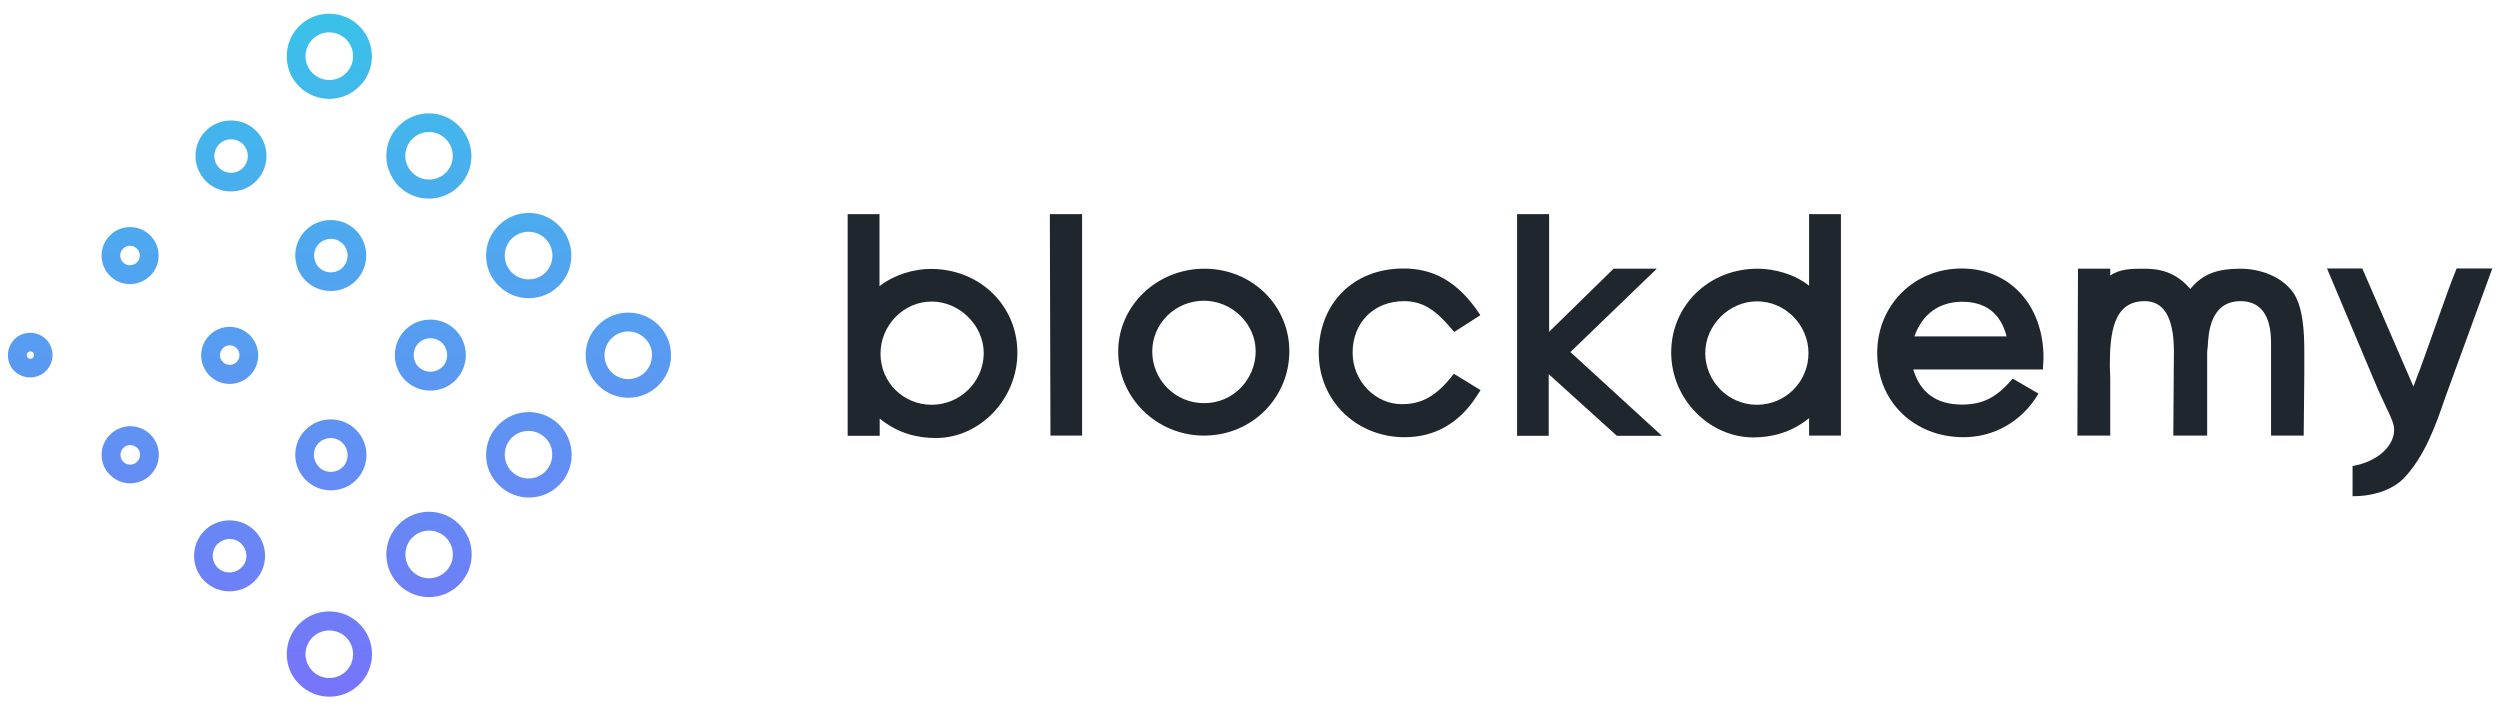
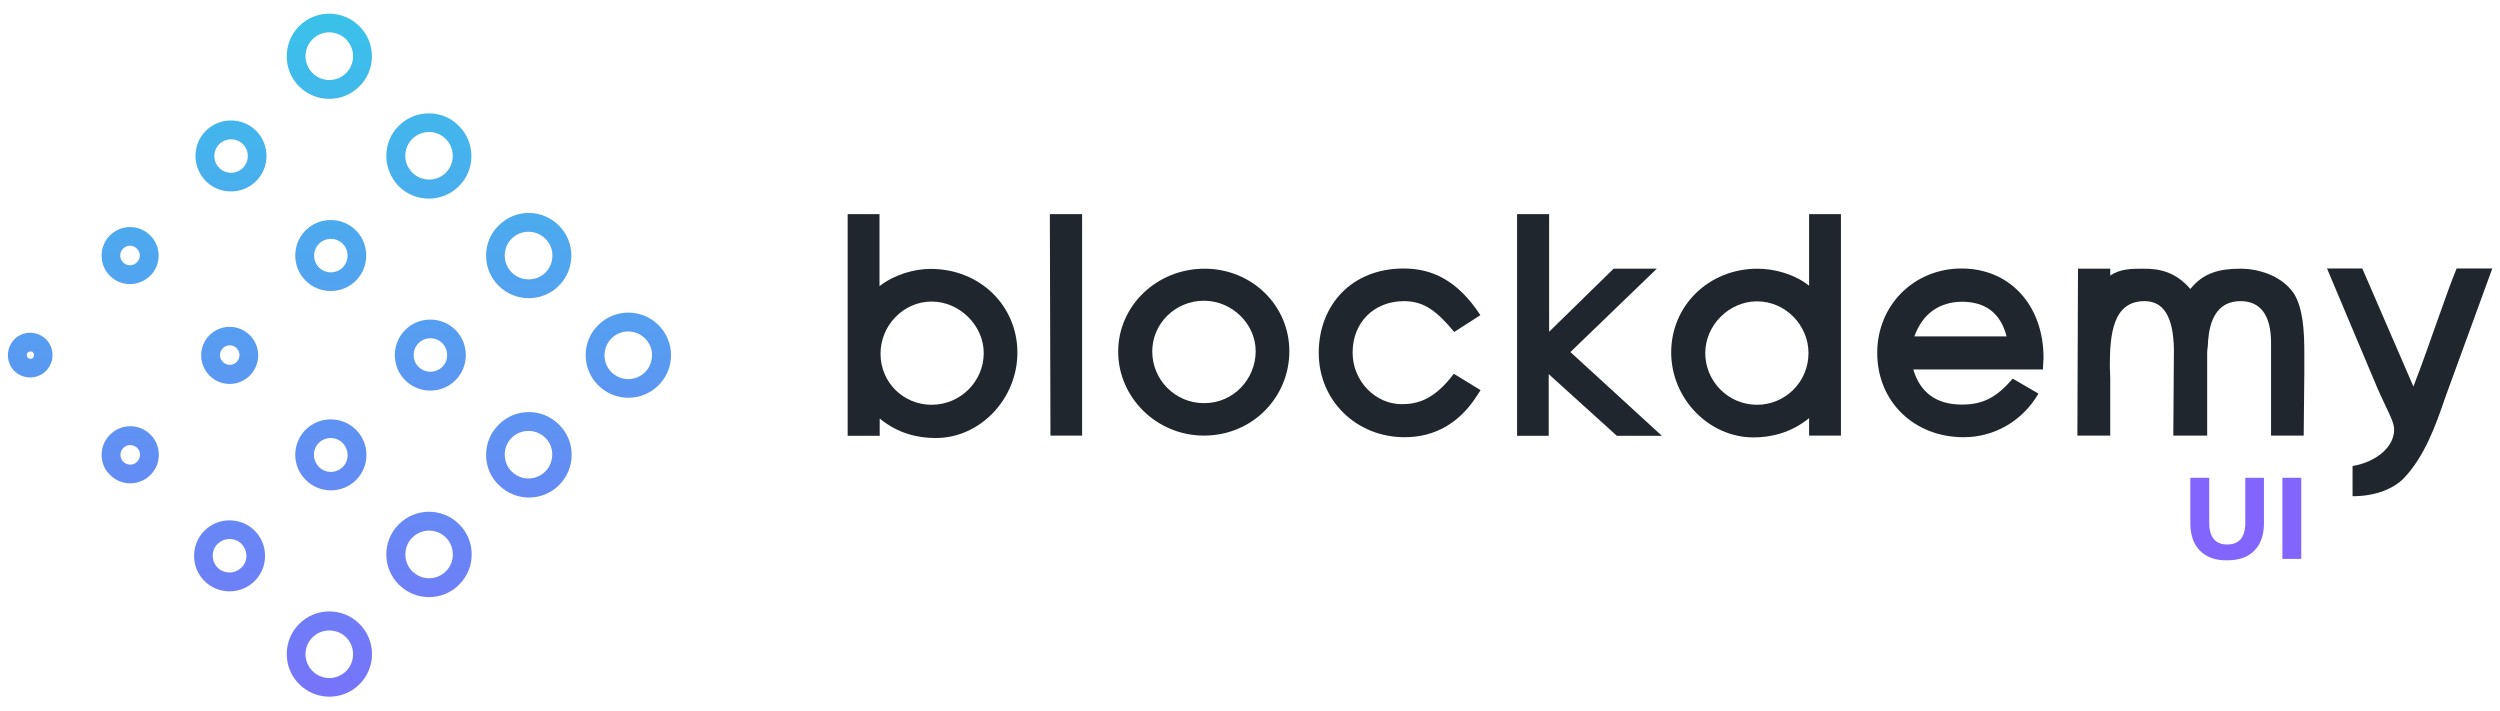
<svg xmlns="http://www.w3.org/2000/svg" xmlns:xlink="http://www.w3.org/1999/xlink" version="1.1" id="Capa_1" x="0px" y="0px" viewBox="0 0 1232.8 350.3" style="enable-background:new 0 0 1232.8 350.3;" xml:space="preserve">
  <style type="text/css">
	.st0{fill:#1F262D;}
	.st1{clip-path:url(#SVGID_2_);fill:url(#SVGID_3_);}
	.st2{clip-path:url(#SVGID_5_);fill:url(#SVGID_6_);}
	.st3{clip-path:url(#SVGID_8_);fill:url(#SVGID_9_);}
	.st4{clip-path:url(#SVGID_11_);fill:url(#SVGID_12_);}
	.st5{clip-path:url(#SVGID_14_);fill:url(#SVGID_15_);}
	.st6{clip-path:url(#SVGID_17_);fill:url(#SVGID_18_);}
	.st7{clip-path:url(#SVGID_20_);fill:url(#SVGID_21_);}
	.st8{clip-path:url(#SVGID_23_);fill:url(#SVGID_24_);}
	.st9{clip-path:url(#SVGID_26_);fill:url(#SVGID_27_);}
	.st10{clip-path:url(#SVGID_29_);fill:url(#SVGID_30_);}
	.st11{clip-path:url(#SVGID_32_);fill:url(#SVGID_33_);}
	.st12{clip-path:url(#SVGID_35_);fill:url(#SVGID_36_);}
	.st13{clip-path:url(#SVGID_38_);fill:url(#SVGID_39_);}
	.st14{clip-path:url(#SVGID_41_);fill:url(#SVGID_42_);}
	.st15{clip-path:url(#SVGID_44_);fill:url(#SVGID_45_);}
	.st16{clip-path:url(#SVGID_47_);fill:url(#SVGID_48_);}
+ 	.st17{fill:#8265FC;}
</style>
  <g>
    <g>
      <path class="st0" d="M501.7,173.9c0,22.8-18.4,42.1-40.2,42.1c-8.6,0-18.4-2-27.7-9.6v8.5H418V105.6h15.7v35.5    c7.3-5.7,17.1-8.5,25.2-8.5C483.4,132.6,501.7,150.9,501.7,173.9z M485.1,174.1c0-13.7-12-25.4-25.7-25.4    c-13.9,0-25.2,11.8-25.2,25.7c0,14.2,11.3,25.2,25.2,25.2C473.6,199.6,485.1,188.1,485.1,174.1z" />
      <path class="st0" d="M533.6,214.8H518l-0.3-109.2h15.9L533.6,214.8L533.6,214.8z" />
      <path class="st0" d="M635.8,173.2c0,22.8-18.3,41.6-42.1,41.6c-23.5,0-42.3-18.9-42.3-41.4c0-22.7,19.1-40.9,42.6-40.9    C617.2,132.5,635.8,150.5,635.8,173.2z M619.2,173.2c0-13.5-11.7-24.9-25.5-24.9c-14.2,0-25.5,11.3-25.5,25    c0,14,11.3,25.5,25.5,25.5C608.2,198.9,619.2,186.9,619.2,173.2z" />
      <path class="st0" d="M692.6,215.6c-23.5,0-42.3-17.8-42.3-41.6c0-23.7,16.4-41.6,41.8-41.6c13.9,0,26.5,5.6,37.9,23l-12.9,8.3    c-8.3-10-14.7-15.2-24.7-15.2c-14.9,0-25.4,10.5-25.4,25.4c0,14,11.2,25.4,24.2,25.4c7.4,0,15.9-1.9,25.7-15l13.2,8.1l-1.9,2.9    C719.6,208.7,707.5,215.6,692.6,215.6z" />
      <path class="st0" d="M763.9,105.6v58l31.8-31.1H817l-42.6,41.1l45.1,41.3h-22.2l-33.6-30.4v30.4h-15.6V105.6H763.9z" />
      <path class="st0" d="M892.1,140.9v-35.3h15.7v109.2h-15.7v-8.6c-9.1,7.4-19.1,9.5-27.4,9.5c-22,0-40.6-19.1-40.6-41.9    c0-23.2,18.6-41.3,42.6-41.3C875,132.5,885,135.2,892.1,140.9z M891.8,174.1c0-13.7-11.3-25.5-25.4-25.5    c-13.7,0-25.5,11.7-25.5,25.5c0,13.9,11.3,25.5,25.5,25.5C880.4,199.6,891.8,188.3,891.8,174.1z" />
      <path class="st0" d="M943.5,182.3c3.4,11.2,11.2,17.2,24,17.2c10.3,0,17.1-3.5,25-12.8l12.7,7.4c-7.8,13.4-21.6,21.5-36.9,21.5    c-24.3,0-42.6-17.4-42.6-41.6c0-23.5,18.1-41.6,41.6-41.6c23.8,0,40.4,18.1,40.4,44.1l-0.3,5.7h-63.9V182.3z M944,165.9h45.5    c-3-11.8-10.8-17.1-22-17.1C956.3,148.9,948.1,154.6,944,165.9z" />
      <path class="st0" d="M1131.2,144.8c4.4,7.1,5.1,18.1,5.1,28.9v5.4c0,1.7,0,3.4,0,5.1l-0.3,30.6h-16.1V169c0-13.5-5.2-20.5-15-20.5    c-14.9,0-15.9,15.6-16.2,22.3c-0.2,1-0.2,2-0.3,2.7v41.3h-16.7l0.3-42.1c-0.2-17.4-5.6-24.2-14.5-24.2c-15.6,0-17.1,16.4-17.1,32    c0,2,0.2,3.9,0.2,5.9v5.6v22.8h-16.2l0.3-82.3h15.9v3.4c4.9-3.4,10.5-3.4,16.7-3.4c7.4,0,15.4,1.4,22.8,10c6.3-7.8,14-10,24.7-10    C1114.3,132.5,1125.4,136.2,1131.2,144.8z" />
      <path class="st0" d="M1185.3,235.9c-4.6,4.7-13.2,8.8-25.2,8.8v-14.9c11.8-2,20.5-9.5,20.5-17.9c0-3-1.7-6.4-4.2-11.7    c-1.5-3.2-3.4-7.1-5.4-12l-23.5-55.8h17.4l25.2,58.2c4.4-11.2,8.3-22.7,12-33c3.2-9.1,6.9-19.4,9.3-25.2h17.6l-23.2,63.6    C1201,210.1,1195.6,225.1,1185.3,235.9z" />
    </g>
    <g>
      <g>
        <g>
          <g>
-             <defs>
-               <path id="SVGID_1_" d="M141.4,322.6c0-5.4,2-10.8,6.1-14.9c4-4,9.2-6.2,14.9-6.2c5.6,0,10.9,2.2,14.9,6.2L174,311l3.3-3.3        c8.2,8.2,8.2,21.5,0,29.7s-21.5,8.2-29.7,0C143.4,333.3,141.4,327.9,141.4,322.6z M174.1,322.6c0-3-1.1-6-3.4-8.3l0,0        c-2.2-2.2-5.2-3.4-8.3-3.4s-6.1,1.2-8.3,3.4c-4.6,4.6-4.6,12,0,16.6s12,4.6,16.6,0C173,328.6,174.1,325.6,174.1,322.6z" />
-             </defs>
-             <clipPath id="SVGID_2_">
-               <use xlink:href="#SVGID_1_" style="overflow:visible;" />
-             </clipPath>
-             <linearGradient id="SVGID_3_" gradientUnits="userSpaceOnUse" x1="167.05" y1="202.2" x2="167.05" y2="655.2" gradientTransform="matrix(1 0 0 1 0 -248)">
-               <stop offset="0" style="stop-color:#30CEE7" />
-               <stop offset="1" style="stop-color:#8265FC" />
-             </linearGradient>
-             <polygon class="st1" points="170.6,407.2 -59.5,177.2 163.6,-45.8 393.6,184.2      " />
-           </g>
-         </g>
-       </g>
-       <g>
-         <g>
-           <g>
-             <defs>
-               <path id="SVGID_4_" d="M190.5,273.4c0-5.6,2.2-10.9,6.2-14.9c8.2-8.2,21.5-8.2,29.7,0l0,0c4,4,6.2,9.2,6.2,14.9        s-2.2,10.9-6.2,14.9c-8.2,8.2-21.5,8.2-29.7,0C192.7,284.3,190.5,279,190.5,273.4z M223.3,273.4c0-3.1-1.2-6.1-3.4-8.3l0,0        c-4.6-4.6-12-4.6-16.6,0c-2.2,2.2-3.4,5.2-3.4,8.3c0,3.1,1.2,6.1,3.4,8.3c4.6,4.6,12,4.6,16.6,0        C222.1,279.5,223.3,276.6,223.3,273.4z" />
-             </defs>
-             <clipPath id="SVGID_5_">
-               <use xlink:href="#SVGID_4_" style="overflow:visible;" />
-             </clipPath>
-             <linearGradient id="SVGID_6_" gradientUnits="userSpaceOnUse" x1="167.05" y1="202.2" x2="167.05" y2="655.2" gradientTransform="matrix(1 0 0 1 0 -248)">
-               <stop offset="0" style="stop-color:#30CEE7" />
-               <stop offset="1" style="stop-color:#8265FC" />
-             </linearGradient>
-             <polygon class="st2" points="170.6,407.2 -59.5,177.2 163.6,-45.8 393.6,184.2      " />
-           </g>
-         </g>
-       </g>
-       <g>
-         <g>
-           <g>
-             <defs>
-               <path id="SVGID_7_" d="M239.7,224.3c0-5.6,2.2-10.9,6.2-14.9s9.2-6.2,14.9-6.2c5.6,0,10.8,2.2,14.8,6.1l0.1,0.1        c4,4,6.2,9.2,6.2,14.9l0,0c0,5.6-2.2,10.9-6.2,14.9c-8.2,8.2-21.5,8.2-29.7,0C241.8,235.2,239.7,229.9,239.7,224.3z M269,216        L269,216c-2.3-2.3-5.2-3.5-8.4-3.5c-3.1,0-6.1,1.2-8.3,3.4s-3.4,5.2-3.4,8.3s1.2,6.1,3.4,8.3c4.6,4.6,12,4.6,16.6,0        c2.2-2.2,3.4-5.2,3.4-8.3C272.4,221.2,271.2,218.2,269,216z" />
-             </defs>
-             <clipPath id="SVGID_8_">
-               <use xlink:href="#SVGID_7_" style="overflow:visible;" />
-             </clipPath>
-             <linearGradient id="SVGID_9_" gradientUnits="userSpaceOnUse" x1="167.05" y1="202.2" x2="167.05" y2="655.2" gradientTransform="matrix(1 0 0 1 0 -248)">
-               <stop offset="0" style="stop-color:#30CEE7" />
-               <stop offset="1" style="stop-color:#8265FC" />
-             </linearGradient>
-             <polygon class="st3" points="170.6,407.2 -59.5,177.2 163.6,-45.8 393.6,184.2      " />
-           </g>
-         </g>
-       </g>
-       <g>
-         <g>
-           <g>
-             <defs>
-               <path id="SVGID_10_" d="M288.8,175.1c0-5.6,2.2-10.9,6.2-14.8c8.2-8.2,21.5-8.2,29.7,0l0,0c4,4,6.2,9.2,6.2,14.9        c0,5.6-2.2,10.9-6.2,14.8c-8.2,8.2-21.5,8.2-29.7,0C291,186,288.8,180.7,288.8,175.1z M318.1,166.9c-4.6-4.6-12.1-4.6-16.6,0        c-2.2,2.2-3.4,5.2-3.4,8.3s1.2,6.1,3.4,8.3c4.6,4.6,12,4.6,16.6,0c2.2-2.2,3.4-5.2,3.4-8.3C321.6,172,320.3,169.1,318.1,166.9        L318.1,166.9z" />
-             </defs>
-             <clipPath id="SVGID_11_">
-               <use xlink:href="#SVGID_10_" style="overflow:visible;" />
-             </clipPath>
-             <linearGradient id="SVGID_12_" gradientUnits="userSpaceOnUse" x1="167.05" y1="202.2" x2="167.05" y2="655.2" gradientTransform="matrix(1 0 0 1 0 -248)">
-               <stop offset="0" style="stop-color:#30CEE7" />
-               <stop offset="1" style="stop-color:#8265FC" />
-             </linearGradient>
-             <polygon class="st4" points="170.6,407.2 -59.5,177.2 163.6,-45.8 393.6,184.2      " />
-           </g>
-         </g>
-       </g>
-       <g>
-         <g>
-           <g>
-             <defs>
-               <path id="SVGID_13_" d="M3.9,175.1c0-3,1.2-5.7,3.2-7.8c2.1-2.1,4.9-3.2,7.8-3.2c3,0,5.7,1.2,7.8,3.2l-3.3,3.3l3.3-3.3        c2.1,2.1,3.2,4.9,3.2,7.8c0,3-1.2,5.7-3.2,7.8c-4.3,4.3-11.3,4.3-15.7,0C5,180.9,3.9,178.1,3.9,175.1z M16.8,175.1        c0-0.3-0.1-0.8-0.5-1.3l0,0c-0.5-0.5-1-0.5-1.3-0.5s-0.8,0.1-1.3,0.5c-0.5,0.5-0.5,1-0.5,1.3s0.1,0.8,0.5,1.3        c0.7,0.7,1.9,0.7,2.6,0C16.7,176,16.8,175.4,16.8,175.1z" />
-             </defs>
-             <clipPath id="SVGID_14_">
-               <use xlink:href="#SVGID_13_" style="overflow:visible;" />
-             </clipPath>
-             <linearGradient id="SVGID_15_" gradientUnits="userSpaceOnUse" x1="167.05" y1="202.2" x2="167.05" y2="655.2" gradientTransform="matrix(1 0 0 1 0 -248)">
-               <stop offset="0" style="stop-color:#30CEE7" />
-               <stop offset="1" style="stop-color:#8265FC" />
-             </linearGradient>
-             <polygon class="st5" points="170.6,407.2 -59.5,177.2 163.6,-45.8 393.6,184.2      " />
-           </g>
-         </g>
-       </g>
-       <g>
-         <g>
-           <g>
-             <defs>
-               <path id="SVGID_16_" d="M50.1,224.3c0-3.7,1.4-7.2,4.1-9.9l0.1-0.1c5.5-5.5,14.4-5.5,19.9,0l0,0c5.5,5.5,5.5,14.4,0,19.9        l-0.1,0.1c-5.5,5.4-14.4,5.4-19.8-0.1C51.5,231.6,50.1,228,50.1,224.3z M60.8,220.9L60.8,220.9c-0.9,0.9-1.4,2.1-1.4,3.4        c0,1.3,0.5,2.5,1.4,3.4c1.9,1.9,4.9,1.9,6.8,0l0.1-0.1c1.8-1.9,1.8-4.9,0-6.7C65.6,219,62.6,219,60.8,220.9z" />
-             </defs>
-             <clipPath id="SVGID_17_">
-               <use xlink:href="#SVGID_16_" style="overflow:visible;" />
-             </clipPath>
-             <linearGradient id="SVGID_18_" gradientUnits="userSpaceOnUse" x1="167.05" y1="202.2" x2="167.05" y2="655.2" gradientTransform="matrix(1 0 0 1 0 -248)">
-               <stop offset="0" style="stop-color:#30CEE7" />
-               <stop offset="1" style="stop-color:#8265FC" />
-             </linearGradient>
-             <polygon class="st6" points="170.6,407.2 -59.5,177.2 163.6,-45.8 393.6,184.2      " />
-           </g>
-         </g>
-       </g>
-       <g>
-         <g>
-           <g>
-             <defs>
-               <path id="SVGID_19_" d="M99.2,175.2c0-3.6,1.4-7.2,4.1-9.9c5.5-5.5,14.4-5.5,19.9,0s5.5,14.4,0,19.9s-14.4,5.5-19.9,0        C100.6,182.4,99.2,178.8,99.2,175.2z M118.1,175.1c0-1.2-0.5-2.5-1.4-3.4c-1.9-1.9-4.9-1.9-6.8,0s-1.9,4.9,0,6.8        c1.9,1.9,4.9,1.9,6.8,0C117.6,177.6,118.1,176.4,118.1,175.1z" />
-             </defs>
-             <clipPath id="SVGID_20_">
-               <use xlink:href="#SVGID_19_" style="overflow:visible;" />
-             </clipPath>
-             <linearGradient id="SVGID_21_" gradientUnits="userSpaceOnUse" x1="167.05" y1="202.2" x2="167.05" y2="655.2" gradientTransform="matrix(1 0 0 1 0 -248)">
-               <stop offset="0" style="stop-color:#30CEE7" />
-               <stop offset="1" style="stop-color:#8265FC" />
-             </linearGradient>
-             <polygon class="st7" points="170.6,407.2 -59.5,177.2 163.6,-45.8 393.6,184.2      " />
-           </g>
-         </g>
-       </g>
-       <g>
-         <g>
-           <g>
-             <defs>
-               <path id="SVGID_22_" d="M95.7,274.1c0-4.5,1.7-9,5.1-12.4c3.3-3.3,7.7-5.1,12.4-5.1s9.1,1.8,12.4,5.1l0,0        c3.3,3.3,5.1,7.7,5.1,12.4c0,4.7-1.8,9.1-5.1,12.4c-6.8,6.8-18,6.8-24.8,0C97.4,283.1,95.7,278.6,95.7,274.1z M121.5,274.1        c0-2.2-0.9-4.3-2.4-5.9l0,0c-1.6-1.6-3.6-2.4-5.9-2.4c-2.2,0-4.3,0.9-5.9,2.4c-3.2,3.2-3.2,8.5,0,11.7s8.5,3.2,11.7,0        C120.7,278.4,121.5,276.3,121.5,274.1z" />
-             </defs>
-             <clipPath id="SVGID_23_">
-               <use xlink:href="#SVGID_22_" style="overflow:visible;" />
-             </clipPath>
-             <linearGradient id="SVGID_24_" gradientUnits="userSpaceOnUse" x1="167.05" y1="202.2" x2="167.05" y2="655.2" gradientTransform="matrix(1 0 0 1 0 -248)">
-               <stop offset="0" style="stop-color:#30CEE7" />
-               <stop offset="1" style="stop-color:#8265FC" />
-             </linearGradient>
-             <polygon class="st8" points="170.6,407.2 -59.5,177.2 163.6,-45.8 393.6,184.2      " />
-           </g>
-         </g>
-       </g>
-       <g>
-         <g>
-           <g>
-             <defs>
-               <path id="SVGID_25_" d="M145.6,224.3c0-4.7,1.8-9.1,5.1-12.4c6.8-6.8,18-6.8,24.8,0l0.1,0.1c3.3,3.3,5.1,7.7,5.1,12.3        c0,4.7-1.8,9.1-5.1,12.4c-6.8,6.8-18,6.8-24.8,0l-0.1-0.1C147.4,233.3,145.6,228.9,145.6,224.3z M168.9,218.4        c-3.2-3.2-8.4-3.2-11.7,0c-1.6,1.6-2.4,3.6-2.4,5.9c0,2.2,0.9,4.3,2.4,5.9l0.1,0.1c3.2,3.2,8.4,3.2,11.7,0        c1.6-1.6,2.4-3.6,2.4-5.9S170.5,220,168.9,218.4L168.9,218.4z" />
-             </defs>
-             <clipPath id="SVGID_26_">
-               <use xlink:href="#SVGID_25_" style="overflow:visible;" />
-             </clipPath>
-             <linearGradient id="SVGID_27_" gradientUnits="userSpaceOnUse" x1="167.05" y1="202.2" x2="167.05" y2="655.2" gradientTransform="matrix(1 0 0 1 0 -248)">
-               <stop offset="0" style="stop-color:#30CEE7" />
-               <stop offset="1" style="stop-color:#8265FC" />
-             </linearGradient>
-             <polygon class="st9" points="170.6,407.2 -59.5,177.2 163.6,-45.8 393.6,184.2      " />
-           </g>
-         </g>
-       </g>
-       <g>
-         <g>
-           <g>
-             <defs>
-               <path id="SVGID_28_" d="M96.4,76.9c0-4.7,1.8-9.1,5.1-12.4c6.8-6.8,18-6.8,24.8,0s6.8,17.9,0.1,24.7l-0.1,0.1        c-3.3,3.3-7.7,5.1-12.4,5.1c-4.7,0-9.1-1.8-12.4-5.1C98.3,86,96.4,81.6,96.4,76.9z M122.2,76.9c0-2.1-0.8-4.2-2.4-5.8        c-3.2-3.2-8.5-3.2-11.7,0s-3.2,8.5,0,11.7s8.4,3.2,11.7,0l0,0C121.4,81.1,122.2,79,122.2,76.9z" />
-             </defs>
-             <clipPath id="SVGID_29_">
-               <use xlink:href="#SVGID_28_" style="overflow:visible;" />
-             </clipPath>
-             <linearGradient id="SVGID_30_" gradientUnits="userSpaceOnUse" x1="167.05" y1="202.2" x2="167.05" y2="655.2" gradientTransform="matrix(1 0 0 1 0 -248)">
-               <stop offset="0" style="stop-color:#30CEE7" />
-               <stop offset="1" style="stop-color:#8265FC" />
-             </linearGradient>
-             <polygon class="st10" points="170.6,407.2 -59.5,177.2 163.6,-45.8 393.6,184.2      " />
-           </g>
-         </g>
-       </g>
-       <g>
-         <g>
-           <g>
-             <defs>
-               <path id="SVGID_31_" d="M145.6,126c0-4.5,1.7-9,5.1-12.4c6.8-6.8,18-6.8,24.8,0s6.8,18,0,24.8c-6.8,6.8-18,6.8-24.8,0        C147.3,135,145.6,130.5,145.6,126z M171.4,126c0-2.1-0.8-4.2-2.4-5.8c-3.2-3.2-8.5-3.2-11.7,0s-3.2,8.5,0,11.7s8.5,3.2,11.7,0        C170.6,130.2,171.4,128.1,171.4,126z" />
-             </defs>
-             <clipPath id="SVGID_32_">
-               <use xlink:href="#SVGID_31_" style="overflow:visible;" />
-             </clipPath>
-             <linearGradient id="SVGID_33_" gradientUnits="userSpaceOnUse" x1="167.05" y1="202.2" x2="167.05" y2="655.2" gradientTransform="matrix(1 0 0 1 0 -248)">
-               <stop offset="0" style="stop-color:#30CEE7" />
-               <stop offset="1" style="stop-color:#8265FC" />
-             </linearGradient>
-             <polygon class="st11" points="170.6,407.2 -59.5,177.2 163.6,-45.8 393.6,184.2      " />
-           </g>
-         </g>
-       </g>
-       <g>
-         <g>
-           <g>
-             <defs>
-               <path id="SVGID_34_" d="M194.7,175.1c0-4.5,1.7-9,5.1-12.4c6.8-6.8,18-6.8,24.8,0l0,0c6.8,6.8,6.8,18,0,24.8        s-17.9,6.8-24.7,0.1l-0.1-0.1C196.4,184.1,194.7,179.6,194.7,175.1z M220.5,175.1c0-2.1-0.8-4.2-2.4-5.9l0,0        c-3.2-3.2-8.5-3.2-11.7,0c-1.6,1.6-2.4,3.6-2.4,5.9c0,2.2,0.8,4.3,2.4,5.8l0,0c3.2,3.2,8.5,3.2,11.7,0        C219.7,179.4,220.5,177.3,220.5,175.1z" />
-             </defs>
-             <clipPath id="SVGID_35_">
-               <use xlink:href="#SVGID_34_" style="overflow:visible;" />
-             </clipPath>
-             <linearGradient id="SVGID_36_" gradientUnits="userSpaceOnUse" x1="167.05" y1="202.2" x2="167.05" y2="655.2" gradientTransform="matrix(1 0 0 1 0 -248)">
-               <stop offset="0" style="stop-color:#30CEE7" />
-               <stop offset="1" style="stop-color:#8265FC" />
-             </linearGradient>
-             <polygon class="st12" points="170.6,407.2 -59.5,177.2 163.6,-45.8 393.6,184.2      " />
-           </g>
-         </g>
-       </g>
-       <g>
-         <g>
-           <g>
-             <defs>
-               <path id="SVGID_37_" d="M141.4,27.8c0-5.4,2-10.8,6.1-14.9c8.2-8.2,21.5-8.2,29.7,0l0,0c4,4,6.2,9.2,6.2,14.9        c0,5.6-2.2,10.9-6.2,14.8c-8.2,8.2-21.5,8.2-29.7,0l-0.1-0.1C143.4,38.5,141.4,33.1,141.4,27.8z M170.7,19.4        c-4.7-4.6-12.1-4.6-16.6,0c-4.6,4.6-4.6,12,0,16.6l0.1,0.1c4.5,4.5,12,4.5,16.5-0.1c2.2-2.2,3.4-5.2,3.4-8.3        C174.1,24.6,172.9,21.7,170.7,19.4L170.7,19.4z" />
-             </defs>
-             <clipPath id="SVGID_38_">
-               <use xlink:href="#SVGID_37_" style="overflow:visible;" />
-             </clipPath>
-             <linearGradient id="SVGID_39_" gradientUnits="userSpaceOnUse" x1="167.05" y1="202.2" x2="167.05" y2="655.2" gradientTransform="matrix(1 0 0 1 0 -248)">
-               <stop offset="0" style="stop-color:#30CEE7" />
-               <stop offset="1" style="stop-color:#8265FC" />
-             </linearGradient>
-             <polygon class="st13" points="170.6,407.2 -59.5,177.2 163.6,-45.8 393.6,184.2      " />
-           </g>
-         </g>
-       </g>
-       <g>
-         <g>
-           <g>
-             <defs>
-               <path id="SVGID_40_" d="M190.5,76.9c0-5.4,2-10.8,6.1-14.8c4-4,9.2-6.2,14.9-6.2c5.6,0,10.9,2.2,14.8,6.2l0.1,0.1        c8.1,8.2,8.1,21.5-0.1,29.6c-8.2,8.2-21.5,8.2-29.7,0C192.6,87.6,190.5,82.2,190.5,76.9z M219.8,68.5        c-2.2-2.2-5.1-3.4-8.2-3.4c-3.1,0-6.1,1.2-8.3,3.4c-4.6,4.6-4.6,12,0,16.6s12,4.6,16.6,0C224.4,80.6,224.4,73.1,219.8,68.5        L219.8,68.5z" />
-             </defs>
-             <clipPath id="SVGID_41_">
-               <use xlink:href="#SVGID_40_" style="overflow:visible;" />
-             </clipPath>
-             <linearGradient id="SVGID_42_" gradientUnits="userSpaceOnUse" x1="167.05" y1="202.2" x2="167.05" y2="655.2" gradientTransform="matrix(1 0 0 1 0 -248)">
-               <stop offset="0" style="stop-color:#30CEE7" />
-               <stop offset="1" style="stop-color:#8265FC" />
-             </linearGradient>
-             <polygon class="st14" points="170.6,407.2 -59.5,177.2 163.6,-45.8 393.6,184.2      " />
-           </g>
-         </g>
-       </g>
-       <g>
-         <g>
-           <g>
-             <defs>
-               <path id="SVGID_43_" d="M239.7,126c0-5.6,2.2-10.9,6.2-14.8c4-4,9.2-6.2,14.8-6.2c5.6,0,10.8,2.2,14.8,6.1l0.1,0.1        c8.2,8.2,8.2,21.5,0,29.7s-21.5,8.2-29.7,0l-0.1-0.1C241.8,136.8,239.7,131.6,239.7,126z M269,117.8L269,117.8        c-2.3-2.3-5.2-3.5-8.4-3.5c-3.1,0-6.1,1.2-8.3,3.4c-2.2,2.2-3.4,5.2-3.4,8.3c0,3.1,1.2,6.1,3.4,8.3l0.1,0.1        c4.6,4.5,12,4.5,16.6,0C273.5,129.8,273.6,122.3,269,117.8z" />
-             </defs>
-             <clipPath id="SVGID_44_">
-               <use xlink:href="#SVGID_43_" style="overflow:visible;" />
-             </clipPath>
-             <linearGradient id="SVGID_45_" gradientUnits="userSpaceOnUse" x1="167.05" y1="202.2" x2="167.05" y2="655.2" gradientTransform="matrix(1 0 0 1 0 -248)">
-               <stop offset="0" style="stop-color:#30CEE7" />
-               <stop offset="1" style="stop-color:#8265FC" />
-             </linearGradient>
-             <polygon class="st15" points="170.6,407.2 -59.5,177.2 163.6,-45.8 393.6,184.2      " />
-           </g>
-         </g>
-       </g>
-       <g>
-         <g>
-           <g>
-             <defs>
-               <path id="SVGID_46_" d="M50.1,126c0-3.6,1.4-7.2,4.1-9.9c5.5-5.5,14.4-5.5,19.9,0l0,0c5.5,5.5,5.5,14.4,0,19.9H74        c-2.6,2.6-6.2,4.1-9.9,4.1c-3.8,0-7.3-1.5-9.9-4.1C51.4,133.2,50.1,129.6,50.1,126z M67.5,122.6c-1.9-1.9-4.9-1.9-6.8,0        c-1.9,1.9-1.9,4.9,0,6.8c0.9,0.9,2.1,1.4,3.4,1.4c1.3,0,2.5-0.5,3.4-1.4l0.1-0.1C69.4,127.5,69.4,124.5,67.5,122.6L67.5,122.6        z" />
-             </defs>
-             <clipPath id="SVGID_47_">
-               <use xlink:href="#SVGID_46_" style="overflow:visible;" />
-             </clipPath>
-             <linearGradient id="SVGID_48_" gradientUnits="userSpaceOnUse" x1="167.05" y1="202.2" x2="167.05" y2="655.2" gradientTransform="matrix(1 0 0 1 0 -248)">
-               <stop offset="0" style="stop-color:#30CEE7" />
-               <stop offset="1" style="stop-color:#8265FC" />
-             </linearGradient>
-             <polygon class="st16" points="170.6,407.2 -59.5,177.2 163.6,-45.8 393.6,184.2      " />
+             <g>
+               <defs>
+                 <path id="SVGID_1_" d="M141.4,322.6c0-5.4,2-10.8,6.1-14.9c4-4,9.2-6.2,14.9-6.2c5.6,0,10.9,2.2,14.9,6.2L174,311l3.3-3.3         c8.2,8.2,8.2,21.5,0,29.7s-21.5,8.2-29.7,0C143.4,333.3,141.4,327.9,141.4,322.6z M174.1,322.6c0-3-1.1-6-3.4-8.3l0,0         c-2.2-2.2-5.2-3.4-8.3-3.4s-6.1,1.2-8.3,3.4c-4.6,4.6-4.6,12,0,16.6s12,4.6,16.6,0C173,328.6,174.1,325.6,174.1,322.6z" />
+               </defs>
+               <clipPath id="SVGID_2_">
+                 <use xlink:href="#SVGID_1_" style="overflow:visible;" />
+               </clipPath>
+               <linearGradient id="SVGID_3_" gradientUnits="userSpaceOnUse" x1="167.05" y1="149.8" x2="167.05" y2="-303.2" gradientTransform="matrix(1 0 0 -1 0 104)">
+                 <stop offset="0" style="stop-color:#30CEE7" />
+                 <stop offset="1" style="stop-color:#8265FC" />
+               </linearGradient>
+               <polygon class="st1" points="170.6,407.2 -59.5,177.2 163.6,-45.8 393.6,184.2       " />
+             </g>
+           </g>
+         </g>
+       </g>
+       <g>
+         <g>
+           <g>
+             <g>
+               <defs>
+                 <path id="SVGID_4_" d="M190.5,273.4c0-5.6,2.2-10.9,6.2-14.9c8.2-8.2,21.5-8.2,29.7,0l0,0c4,4,6.2,9.2,6.2,14.9         s-2.2,10.9-6.2,14.9c-8.2,8.2-21.5,8.2-29.7,0C192.7,284.3,190.5,279,190.5,273.4z M223.3,273.4c0-3.1-1.2-6.1-3.4-8.3l0,0         c-4.6-4.6-12-4.6-16.6,0c-2.2,2.2-3.4,5.2-3.4,8.3c0,3.1,1.2,6.1,3.4,8.3c4.6,4.6,12,4.6,16.6,0         C222.1,279.5,223.3,276.6,223.3,273.4z" />
+               </defs>
+               <clipPath id="SVGID_5_">
+                 <use xlink:href="#SVGID_4_" style="overflow:visible;" />
+               </clipPath>
+               <linearGradient id="SVGID_6_" gradientUnits="userSpaceOnUse" x1="167.05" y1="149.8" x2="167.05" y2="-303.2" gradientTransform="matrix(1 0 0 -1 0 104)">
+                 <stop offset="0" style="stop-color:#30CEE7" />
+                 <stop offset="1" style="stop-color:#8265FC" />
+               </linearGradient>
+               <polygon class="st2" points="170.6,407.2 -59.5,177.2 163.6,-45.8 393.6,184.2       " />
+             </g>
+           </g>
+         </g>
+       </g>
+       <g>
+         <g>
+           <g>
+             <g>
+               <defs>
+                 <path id="SVGID_7_" d="M239.7,224.3c0-5.6,2.2-10.9,6.2-14.9s9.2-6.2,14.9-6.2c5.6,0,10.8,2.2,14.8,6.1l0.1,0.1         c4,4,6.2,9.2,6.2,14.9l0,0c0,5.6-2.2,10.9-6.2,14.9c-8.2,8.2-21.5,8.2-29.7,0C241.8,235.2,239.7,229.9,239.7,224.3z M269,216         L269,216c-2.3-2.3-5.2-3.5-8.4-3.5c-3.1,0-6.1,1.2-8.3,3.4s-3.4,5.2-3.4,8.3s1.2,6.1,3.4,8.3c4.6,4.6,12,4.6,16.6,0         c2.2-2.2,3.4-5.2,3.4-8.3C272.4,221.2,271.2,218.2,269,216z" />
+               </defs>
+               <clipPath id="SVGID_8_">
+                 <use xlink:href="#SVGID_7_" style="overflow:visible;" />
+               </clipPath>
+               <linearGradient id="SVGID_9_" gradientUnits="userSpaceOnUse" x1="167.05" y1="149.8" x2="167.05" y2="-303.2" gradientTransform="matrix(1 0 0 -1 0 104)">
+                 <stop offset="0" style="stop-color:#30CEE7" />
+                 <stop offset="1" style="stop-color:#8265FC" />
+               </linearGradient>
+               <polygon class="st3" points="170.6,407.2 -59.5,177.2 163.6,-45.8 393.6,184.2       " />
+             </g>
+           </g>
+         </g>
+       </g>
+       <g>
+         <g>
+           <g>
+             <g>
+               <defs>
+                 <path id="SVGID_10_" d="M288.8,175.1c0-5.6,2.2-10.9,6.2-14.8c8.2-8.2,21.5-8.2,29.7,0l0,0c4,4,6.2,9.2,6.2,14.9         c0,5.6-2.2,10.9-6.2,14.8c-8.2,8.2-21.5,8.2-29.7,0C291,186,288.8,180.7,288.8,175.1z M318.1,166.9c-4.6-4.6-12.1-4.6-16.6,0         c-2.2,2.2-3.4,5.2-3.4,8.3s1.2,6.1,3.4,8.3c4.6,4.6,12,4.6,16.6,0c2.2-2.2,3.4-5.2,3.4-8.3         C321.6,172,320.3,169.1,318.1,166.9L318.1,166.9z" />
+               </defs>
+               <clipPath id="SVGID_11_">
+                 <use xlink:href="#SVGID_10_" style="overflow:visible;" />
+               </clipPath>
+               <linearGradient id="SVGID_12_" gradientUnits="userSpaceOnUse" x1="167.05" y1="149.8" x2="167.05" y2="-303.2" gradientTransform="matrix(1 0 0 -1 0 104)">
+                 <stop offset="0" style="stop-color:#30CEE7" />
+                 <stop offset="1" style="stop-color:#8265FC" />
+               </linearGradient>
+               <polygon class="st4" points="170.6,407.2 -59.5,177.2 163.6,-45.8 393.6,184.2       " />
+             </g>
+           </g>
+         </g>
+       </g>
+       <g>
+         <g>
+           <g>
+             <g>
+               <defs>
+                 <path id="SVGID_13_" d="M3.9,175.1c0-3,1.2-5.7,3.2-7.8c2.1-2.1,4.9-3.2,7.8-3.2c3,0,5.7,1.2,7.8,3.2l-3.3,3.3l3.3-3.3         c2.1,2.1,3.2,4.9,3.2,7.8c0,3-1.2,5.7-3.2,7.8c-4.3,4.3-11.3,4.3-15.7,0C5,180.9,3.9,178.1,3.9,175.1z M16.8,175.1         c0-0.3-0.1-0.8-0.5-1.3l0,0c-0.5-0.5-1-0.5-1.3-0.5s-0.8,0.1-1.3,0.5c-0.5,0.5-0.5,1-0.5,1.3s0.1,0.8,0.5,1.3         c0.7,0.7,1.9,0.7,2.6,0C16.7,176,16.8,175.4,16.8,175.1z" />
+               </defs>
+               <clipPath id="SVGID_14_">
+                 <use xlink:href="#SVGID_13_" style="overflow:visible;" />
+               </clipPath>
+               <linearGradient id="SVGID_15_" gradientUnits="userSpaceOnUse" x1="167.05" y1="149.8" x2="167.05" y2="-303.2" gradientTransform="matrix(1 0 0 -1 0 104)">
+                 <stop offset="0" style="stop-color:#30CEE7" />
+                 <stop offset="1" style="stop-color:#8265FC" />
+               </linearGradient>
+               <polygon class="st5" points="170.6,407.2 -59.5,177.2 163.6,-45.8 393.6,184.2       " />
+             </g>
+           </g>
+         </g>
+       </g>
+       <g>
+         <g>
+           <g>
+             <g>
+               <defs>
+                 <path id="SVGID_16_" d="M50.1,224.3c0-3.7,1.4-7.2,4.1-9.9l0.1-0.1c5.5-5.5,14.4-5.5,19.9,0l0,0c5.5,5.5,5.5,14.4,0,19.9         l-0.1,0.1c-5.5,5.4-14.4,5.4-19.8-0.1C51.5,231.6,50.1,228,50.1,224.3z M60.8,220.9L60.8,220.9c-0.9,0.9-1.4,2.1-1.4,3.4         c0,1.3,0.5,2.5,1.4,3.4c1.9,1.9,4.9,1.9,6.8,0l0.1-0.1c1.8-1.9,1.8-4.9,0-6.7C65.6,219,62.6,219,60.8,220.9z" />
+               </defs>
+               <clipPath id="SVGID_17_">
+                 <use xlink:href="#SVGID_16_" style="overflow:visible;" />
+               </clipPath>
+               <linearGradient id="SVGID_18_" gradientUnits="userSpaceOnUse" x1="167.05" y1="149.8" x2="167.05" y2="-303.2" gradientTransform="matrix(1 0 0 -1 0 104)">
+                 <stop offset="0" style="stop-color:#30CEE7" />
+                 <stop offset="1" style="stop-color:#8265FC" />
+               </linearGradient>
+               <polygon class="st6" points="170.6,407.2 -59.5,177.2 163.6,-45.8 393.6,184.2       " />
+             </g>
+           </g>
+         </g>
+       </g>
+       <g>
+         <g>
+           <g>
+             <g>
+               <defs>
+                 <path id="SVGID_19_" d="M99.2,175.2c0-3.6,1.4-7.2,4.1-9.9c5.5-5.5,14.4-5.5,19.9,0s5.5,14.4,0,19.9s-14.4,5.5-19.9,0         C100.6,182.4,99.2,178.8,99.2,175.2z M118.1,175.1c0-1.2-0.5-2.5-1.4-3.4c-1.9-1.9-4.9-1.9-6.8,0s-1.9,4.9,0,6.8         c1.9,1.9,4.9,1.9,6.8,0C117.6,177.6,118.1,176.4,118.1,175.1z" />
+               </defs>
+               <clipPath id="SVGID_20_">
+                 <use xlink:href="#SVGID_19_" style="overflow:visible;" />
+               </clipPath>
+               <linearGradient id="SVGID_21_" gradientUnits="userSpaceOnUse" x1="167.05" y1="149.8" x2="167.05" y2="-303.2" gradientTransform="matrix(1 0 0 -1 0 104)">
+                 <stop offset="0" style="stop-color:#30CEE7" />
+                 <stop offset="1" style="stop-color:#8265FC" />
+               </linearGradient>
+               <polygon class="st7" points="170.6,407.2 -59.5,177.2 163.6,-45.8 393.6,184.2       " />
+             </g>
+           </g>
+         </g>
+       </g>
+       <g>
+         <g>
+           <g>
+             <g>
+               <defs>
+                 <path id="SVGID_22_" d="M95.7,274.1c0-4.5,1.7-9,5.1-12.4c3.3-3.3,7.7-5.1,12.4-5.1s9.1,1.8,12.4,5.1l0,0         c3.3,3.3,5.1,7.7,5.1,12.4c0,4.7-1.8,9.1-5.1,12.4c-6.8,6.8-18,6.8-24.8,0C97.4,283.1,95.7,278.6,95.7,274.1z M121.5,274.1         c0-2.2-0.9-4.3-2.4-5.9l0,0c-1.6-1.6-3.6-2.4-5.9-2.4c-2.2,0-4.3,0.9-5.9,2.4c-3.2,3.2-3.2,8.5,0,11.7s8.5,3.2,11.7,0         C120.7,278.4,121.5,276.3,121.5,274.1z" />
+               </defs>
+               <clipPath id="SVGID_23_">
+                 <use xlink:href="#SVGID_22_" style="overflow:visible;" />
+               </clipPath>
+               <linearGradient id="SVGID_24_" gradientUnits="userSpaceOnUse" x1="167.05" y1="149.8" x2="167.05" y2="-303.2" gradientTransform="matrix(1 0 0 -1 0 104)">
+                 <stop offset="0" style="stop-color:#30CEE7" />
+                 <stop offset="1" style="stop-color:#8265FC" />
+               </linearGradient>
+               <polygon class="st8" points="170.6,407.2 -59.5,177.2 163.6,-45.8 393.6,184.2       " />
+             </g>
+           </g>
+         </g>
+       </g>
+       <g>
+         <g>
+           <g>
+             <g>
+               <defs>
+                 <path id="SVGID_25_" d="M145.6,224.3c0-4.7,1.8-9.1,5.1-12.4c6.8-6.8,18-6.8,24.8,0l0.1,0.1c3.3,3.3,5.1,7.7,5.1,12.3         c0,4.7-1.8,9.1-5.1,12.4c-6.8,6.8-18,6.8-24.8,0l-0.1-0.1C147.4,233.3,145.6,228.9,145.6,224.3z M168.9,218.4         c-3.2-3.2-8.4-3.2-11.7,0c-1.6,1.6-2.4,3.6-2.4,5.9c0,2.2,0.9,4.3,2.4,5.9l0.1,0.1c3.2,3.2,8.4,3.2,11.7,0         c1.6-1.6,2.4-3.6,2.4-5.9S170.5,220,168.9,218.4L168.9,218.4z" />
+               </defs>
+               <clipPath id="SVGID_26_">
+                 <use xlink:href="#SVGID_25_" style="overflow:visible;" />
+               </clipPath>
+               <linearGradient id="SVGID_27_" gradientUnits="userSpaceOnUse" x1="167.05" y1="149.8" x2="167.05" y2="-303.2" gradientTransform="matrix(1 0 0 -1 0 104)">
+                 <stop offset="0" style="stop-color:#30CEE7" />
+                 <stop offset="1" style="stop-color:#8265FC" />
+               </linearGradient>
+               <polygon class="st9" points="170.6,407.2 -59.5,177.2 163.6,-45.8 393.6,184.2       " />
+             </g>
+           </g>
+         </g>
+       </g>
+       <g>
+         <g>
+           <g>
+             <g>
+               <defs>
+                 <path id="SVGID_28_" d="M96.4,76.9c0-4.7,1.8-9.1,5.1-12.4c6.8-6.8,18-6.8,24.8,0s6.8,17.9,0.1,24.7l-0.1,0.1         c-3.3,3.3-7.7,5.1-12.4,5.1c-4.7,0-9.1-1.8-12.4-5.1C98.3,86,96.4,81.6,96.4,76.9z M122.2,76.9c0-2.1-0.8-4.2-2.4-5.8         c-3.2-3.2-8.5-3.2-11.7,0s-3.2,8.5,0,11.7s8.4,3.2,11.7,0l0,0C121.4,81.1,122.2,79,122.2,76.9z" />
+               </defs>
+               <clipPath id="SVGID_29_">
+                 <use xlink:href="#SVGID_28_" style="overflow:visible;" />
+               </clipPath>
+               <linearGradient id="SVGID_30_" gradientUnits="userSpaceOnUse" x1="167.05" y1="149.8" x2="167.05" y2="-303.2" gradientTransform="matrix(1 0 0 -1 0 104)">
+                 <stop offset="0" style="stop-color:#30CEE7" />
+                 <stop offset="1" style="stop-color:#8265FC" />
+               </linearGradient>
+               <polygon class="st10" points="170.6,407.2 -59.5,177.2 163.6,-45.8 393.6,184.2       " />
+             </g>
+           </g>
+         </g>
+       </g>
+       <g>
+         <g>
+           <g>
+             <g>
+               <defs>
+                 <path id="SVGID_31_" d="M145.6,126c0-4.5,1.7-9,5.1-12.4c6.8-6.8,18-6.8,24.8,0s6.8,18,0,24.8c-6.8,6.8-18,6.8-24.8,0         C147.3,135,145.6,130.5,145.6,126z M171.4,126c0-2.1-0.8-4.2-2.4-5.8c-3.2-3.2-8.5-3.2-11.7,0s-3.2,8.5,0,11.7         s8.5,3.2,11.7,0C170.6,130.2,171.4,128.1,171.4,126z" />
+               </defs>
+               <clipPath id="SVGID_32_">
+                 <use xlink:href="#SVGID_31_" style="overflow:visible;" />
+               </clipPath>
+               <linearGradient id="SVGID_33_" gradientUnits="userSpaceOnUse" x1="167.05" y1="149.8" x2="167.05" y2="-303.2" gradientTransform="matrix(1 0 0 -1 0 104)">
+                 <stop offset="0" style="stop-color:#30CEE7" />
+                 <stop offset="1" style="stop-color:#8265FC" />
+               </linearGradient>
+               <polygon class="st11" points="170.6,407.2 -59.5,177.2 163.6,-45.8 393.6,184.2       " />
+             </g>
+           </g>
+         </g>
+       </g>
+       <g>
+         <g>
+           <g>
+             <g>
+               <defs>
+                 <path id="SVGID_34_" d="M194.7,175.1c0-4.5,1.7-9,5.1-12.4c6.8-6.8,18-6.8,24.8,0l0,0c6.8,6.8,6.8,18,0,24.8         s-17.9,6.8-24.7,0.1l-0.1-0.1C196.4,184.1,194.7,179.6,194.7,175.1z M220.5,175.1c0-2.1-0.8-4.2-2.4-5.9l0,0         c-3.2-3.2-8.5-3.2-11.7,0c-1.6,1.6-2.4,3.6-2.4,5.9c0,2.2,0.8,4.3,2.4,5.8l0,0c3.2,3.2,8.5,3.2,11.7,0         C219.7,179.4,220.5,177.3,220.5,175.1z" />
+               </defs>
+               <clipPath id="SVGID_35_">
+                 <use xlink:href="#SVGID_34_" style="overflow:visible;" />
+               </clipPath>
+               <linearGradient id="SVGID_36_" gradientUnits="userSpaceOnUse" x1="167.05" y1="149.8" x2="167.05" y2="-303.2" gradientTransform="matrix(1 0 0 -1 0 104)">
+                 <stop offset="0" style="stop-color:#30CEE7" />
+                 <stop offset="1" style="stop-color:#8265FC" />
+               </linearGradient>
+               <polygon class="st12" points="170.6,407.2 -59.5,177.2 163.6,-45.8 393.6,184.2       " />
+             </g>
+           </g>
+         </g>
+       </g>
+       <g>
+         <g>
+           <g>
+             <g>
+               <defs>
+                 <path id="SVGID_37_" d="M141.4,27.8c0-5.4,2-10.8,6.1-14.9c8.2-8.2,21.5-8.2,29.7,0l0,0c4,4,6.2,9.2,6.2,14.9         c0,5.6-2.2,10.9-6.2,14.8c-8.2,8.2-21.5,8.2-29.7,0l-0.1-0.1C143.4,38.5,141.4,33.1,141.4,27.8z M170.7,19.4         c-4.7-4.6-12.1-4.6-16.6,0c-4.6,4.6-4.6,12,0,16.6l0.1,0.1c4.5,4.5,12,4.5,16.5-0.1c2.2-2.2,3.4-5.2,3.4-8.3         C174.1,24.6,172.9,21.7,170.7,19.4L170.7,19.4z" />
+               </defs>
+               <clipPath id="SVGID_38_">
+                 <use xlink:href="#SVGID_37_" style="overflow:visible;" />
+               </clipPath>
+               <linearGradient id="SVGID_39_" gradientUnits="userSpaceOnUse" x1="167.05" y1="149.8" x2="167.05" y2="-303.2" gradientTransform="matrix(1 0 0 -1 0 104)">
+                 <stop offset="0" style="stop-color:#30CEE7" />
+                 <stop offset="1" style="stop-color:#8265FC" />
+               </linearGradient>
+               <polygon class="st13" points="170.6,407.2 -59.5,177.2 163.6,-45.8 393.6,184.2       " />
+             </g>
+           </g>
+         </g>
+       </g>
+       <g>
+         <g>
+           <g>
+             <g>
+               <defs>
+                 <path id="SVGID_40_" d="M190.5,76.9c0-5.4,2-10.8,6.1-14.8c4-4,9.2-6.2,14.9-6.2c5.6,0,10.9,2.2,14.8,6.2l0.1,0.1         c8.1,8.2,8.1,21.5-0.1,29.6c-8.2,8.2-21.5,8.2-29.7,0C192.6,87.6,190.5,82.2,190.5,76.9z M219.8,68.5         c-2.2-2.2-5.1-3.4-8.2-3.4c-3.1,0-6.1,1.2-8.3,3.4c-4.6,4.6-4.6,12,0,16.6s12,4.6,16.6,0C224.4,80.6,224.4,73.1,219.8,68.5         L219.8,68.5z" />
+               </defs>
+               <clipPath id="SVGID_41_">
+                 <use xlink:href="#SVGID_40_" style="overflow:visible;" />
+               </clipPath>
+               <linearGradient id="SVGID_42_" gradientUnits="userSpaceOnUse" x1="167.05" y1="149.8" x2="167.05" y2="-303.2" gradientTransform="matrix(1 0 0 -1 0 104)">
+                 <stop offset="0" style="stop-color:#30CEE7" />
+                 <stop offset="1" style="stop-color:#8265FC" />
+               </linearGradient>
+               <polygon class="st14" points="170.6,407.2 -59.5,177.2 163.6,-45.8 393.6,184.2       " />
+             </g>
+           </g>
+         </g>
+       </g>
+       <g>
+         <g>
+           <g>
+             <g>
+               <defs>
+                 <path id="SVGID_43_" d="M239.7,126c0-5.6,2.2-10.9,6.2-14.8c4-4,9.2-6.2,14.8-6.2c5.6,0,10.8,2.2,14.8,6.1l0.1,0.1         c8.2,8.2,8.2,21.5,0,29.7s-21.5,8.2-29.7,0l-0.1-0.1C241.8,136.8,239.7,131.6,239.7,126z M269,117.8L269,117.8         c-2.3-2.3-5.2-3.5-8.4-3.5c-3.1,0-6.1,1.2-8.3,3.4c-2.2,2.2-3.4,5.2-3.4,8.3c0,3.1,1.2,6.1,3.4,8.3l0.1,0.1         c4.6,4.5,12,4.5,16.6,0C273.5,129.8,273.6,122.3,269,117.8z" />
+               </defs>
+               <clipPath id="SVGID_44_">
+                 <use xlink:href="#SVGID_43_" style="overflow:visible;" />
+               </clipPath>
+               <linearGradient id="SVGID_45_" gradientUnits="userSpaceOnUse" x1="167.05" y1="149.8" x2="167.05" y2="-303.2" gradientTransform="matrix(1 0 0 -1 0 104)">
+                 <stop offset="0" style="stop-color:#30CEE7" />
+                 <stop offset="1" style="stop-color:#8265FC" />
+               </linearGradient>
+               <polygon class="st15" points="170.6,407.2 -59.5,177.2 163.6,-45.8 393.6,184.2       " />
+             </g>
+           </g>
+         </g>
+       </g>
+       <g>
+         <g>
+           <g>
+             <g>
+               <defs>
+                 <path id="SVGID_46_" d="M50.1,126c0-3.6,1.4-7.2,4.1-9.9c5.5-5.5,14.4-5.5,19.9,0l0,0c5.5,5.5,5.5,14.4,0,19.9H74         c-2.6,2.6-6.2,4.1-9.9,4.1c-3.8,0-7.3-1.5-9.9-4.1C51.4,133.2,50.1,129.6,50.1,126z M67.5,122.6c-1.9-1.9-4.9-1.9-6.8,0         c-1.9,1.9-1.9,4.9,0,6.8c0.9,0.9,2.1,1.4,3.4,1.4c1.3,0,2.5-0.5,3.4-1.4l0.1-0.1C69.4,127.5,69.4,124.5,67.5,122.6         L67.5,122.6z" />
+               </defs>
+               <clipPath id="SVGID_47_">
+                 <use xlink:href="#SVGID_46_" style="overflow:visible;" />
+               </clipPath>
+               <linearGradient id="SVGID_48_" gradientUnits="userSpaceOnUse" x1="167.05" y1="149.8" x2="167.05" y2="-303.2" gradientTransform="matrix(1 0 0 -1 0 104)">
+                 <stop offset="0" style="stop-color:#30CEE7" />
+                 <stop offset="1" style="stop-color:#8265FC" />
+               </linearGradient>
+               <polygon class="st16" points="170.6,407.2 -59.5,177.2 163.6,-45.8 393.6,184.2       " />
+             </g>
          </g>
        </g>
      </g>
    </g>
  </g>
+   <g>
+     <path class="st17" d="M1084.9,271.6c-3.2-3.2-4.8-7.7-4.8-13.6v-22.4h9.3v22.1c0,7.2,3,10.8,8.9,10.8c2.9,0,5.1-0.9,6.6-2.6   c1.5-1.7,2.3-4.5,2.3-8.2v-22.1h9.2v22.4c0,5.9-1.6,10.4-4.8,13.6c-3.2,3.2-7.6,4.7-13.4,4.7   C1092.5,276.4,1088.1,274.8,1084.9,271.6z" />
+     <path class="st17" d="M1125.5,235.6h9.3v40h-9.3V235.6z" />
+   </g>
</svg>
